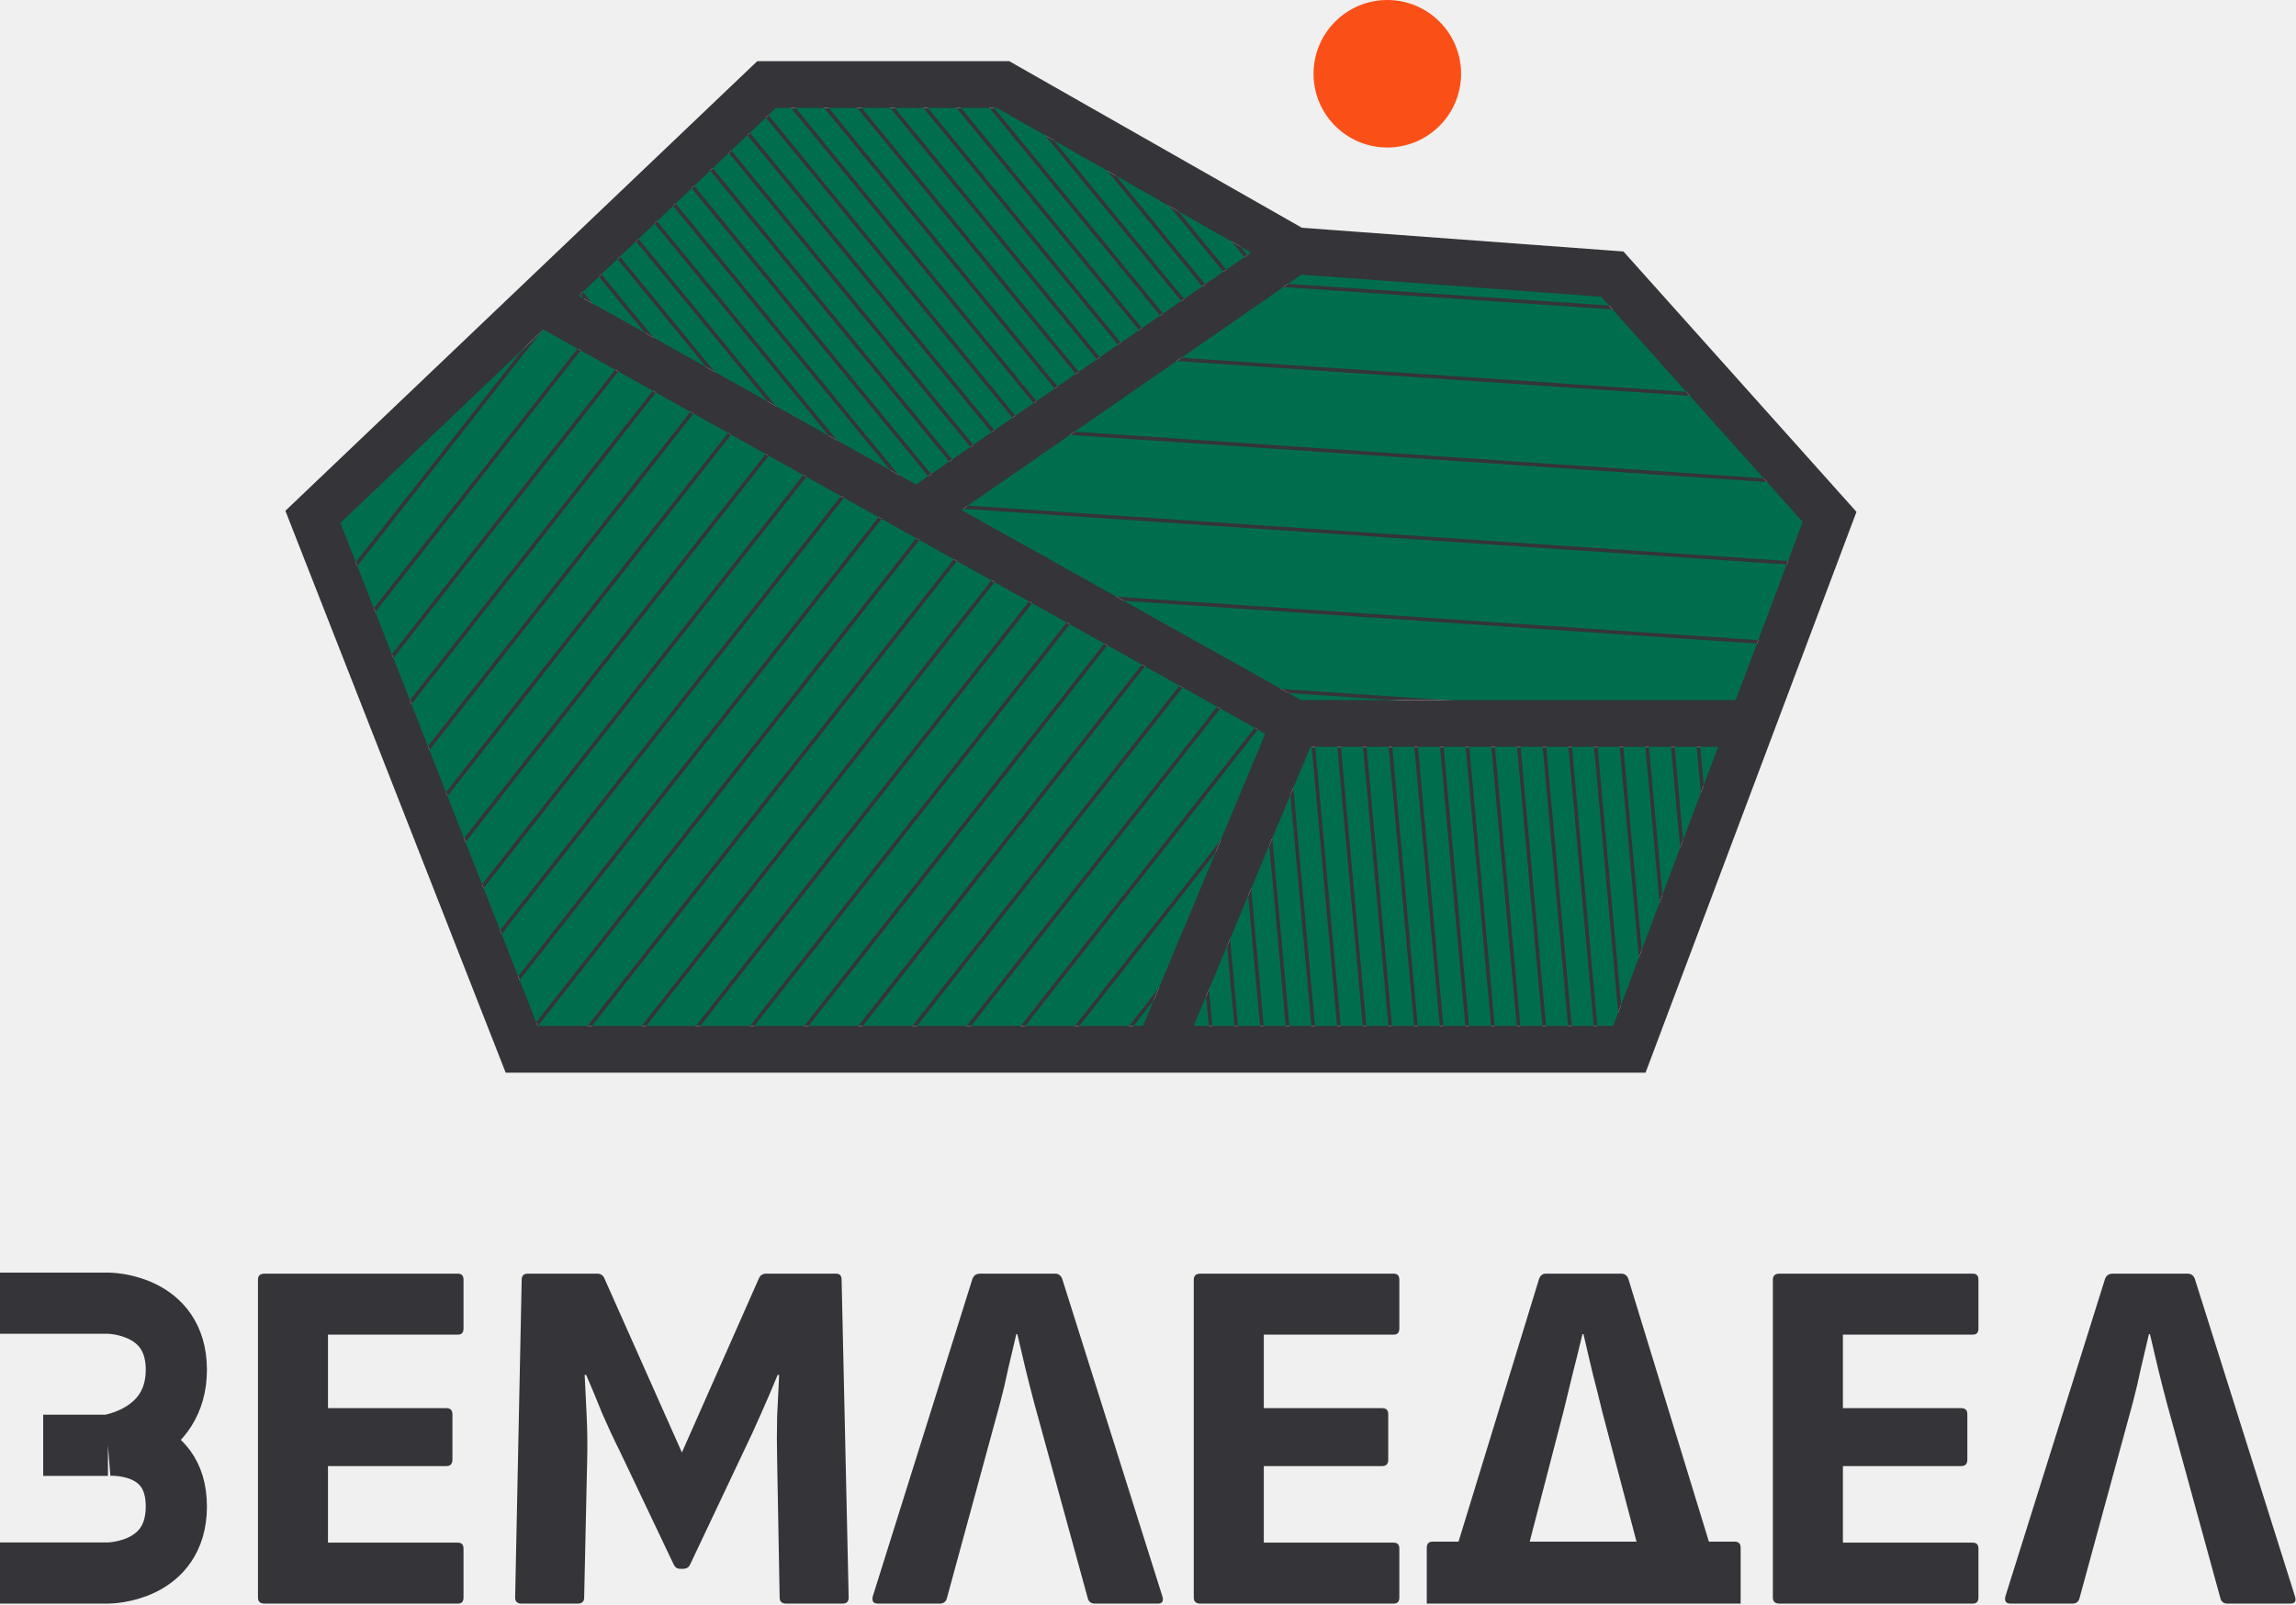
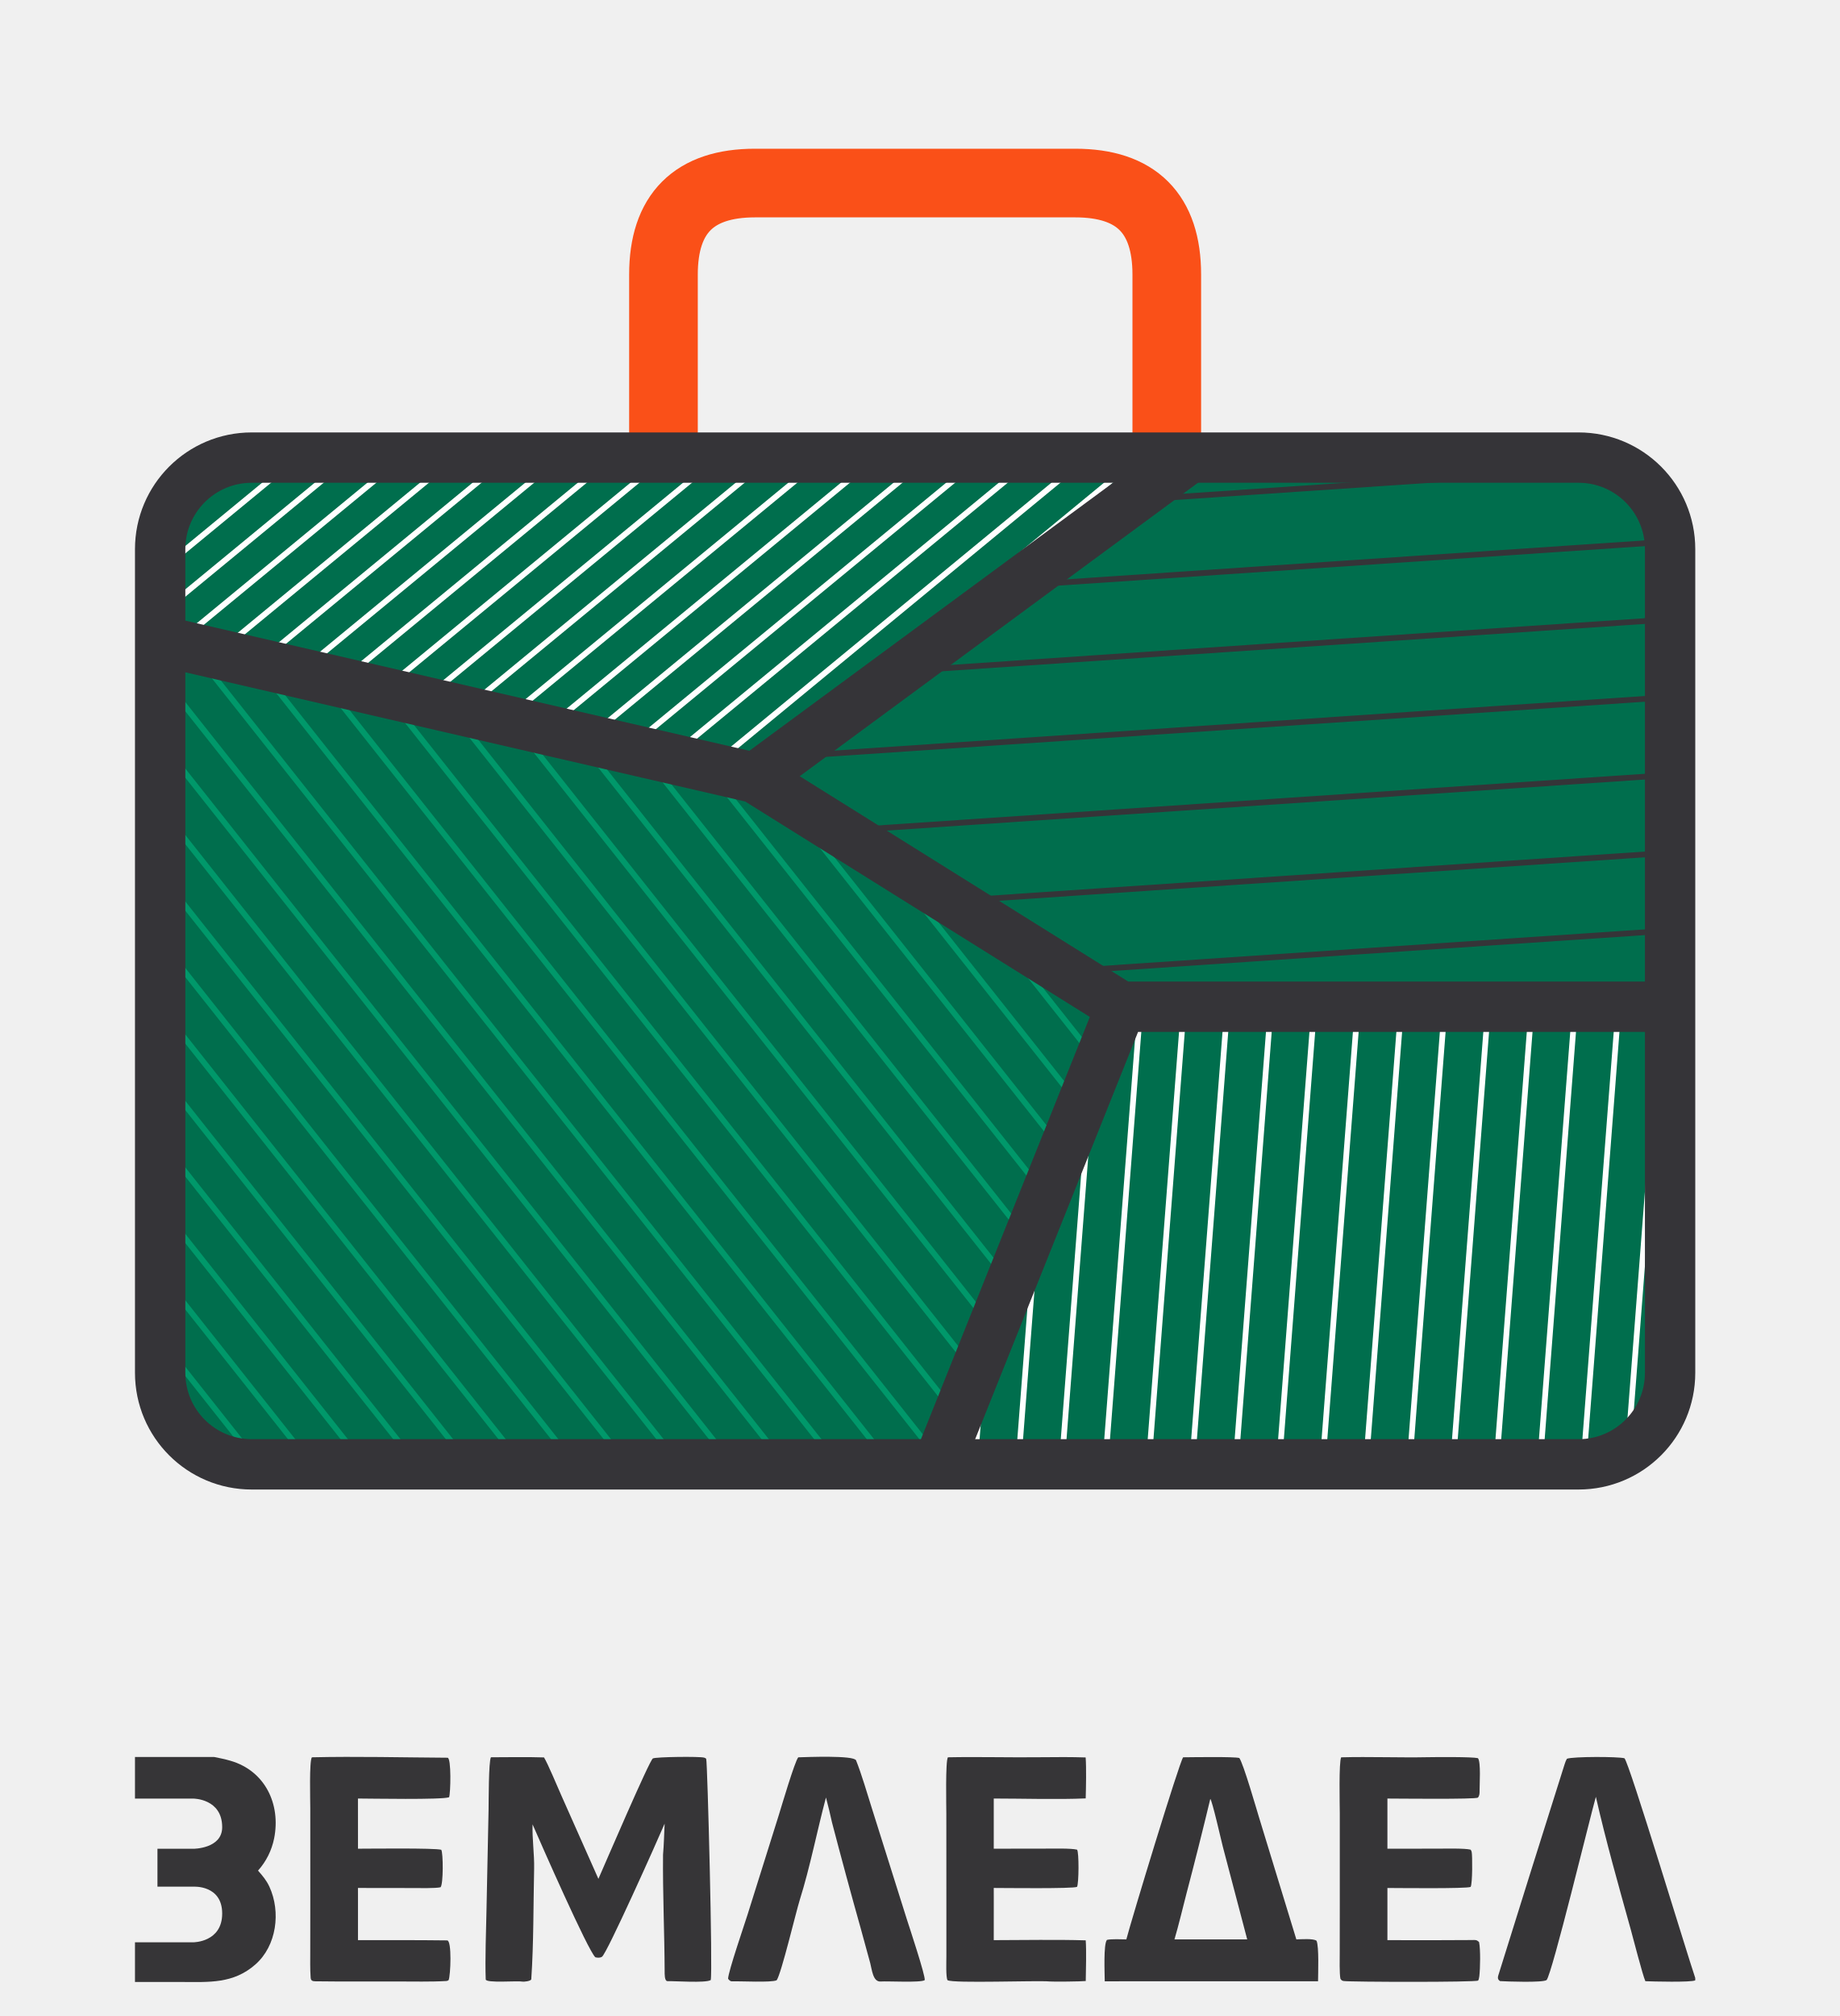
- <svg xmlns="http://www.w3.org/2000/svg" width="638" height="446" viewBox="0 0 638 446" fill="none">
-   <path d="M450.504 354C451.437 354 452.091 354.467 452.464 355.4L474.857 428.48H482.004C483.124 428.481 483.684 429.04 483.684 430.16V445.7H396.464V430.16C396.464 429.04 397.024 428.48 398.144 428.48H405.29L427.684 355.4C428.057 354.467 428.664 354 429.504 354H450.504ZM127.26 354C128.286 354 128.8 354.561 128.8 355.681V369.26C128.8 370.38 128.286 370.94 127.26 370.94H91.14V391.38H124.04C125.16 391.38 125.72 391.941 125.72 393.061V405.66C125.72 406.873 125.16 407.48 124.04 407.48H91.14V428.76H127.26C128.286 428.76 128.8 429.32 128.8 430.44V444.021C128.8 445.14 128.286 445.7 127.26 445.7H73.5C72.287 445.7 71.68 445.14 71.68 444.021V355.681C71.68 354.561 72.287 354 73.5 354H127.26ZM165.965 354C166.898 354 167.551 354.42 167.925 355.26L189.484 403.7L210.904 355.26C211.278 354.42 211.931 354 212.864 354H232.324C233.351 354 233.864 354.561 233.864 355.681L235.824 444.021C235.824 445.14 235.264 445.7 234.145 445.7H218.465C217.252 445.7 216.645 445.14 216.645 444.021L215.944 405.66C215.851 401.647 215.851 397.633 215.944 393.62C216.131 389.607 216.318 385.78 216.505 382.141H216.085C214.685 385.594 213.145 389.187 211.465 392.92C209.878 396.56 208.244 400.107 206.564 403.561L191.725 434.92C191.351 435.667 190.698 436.04 189.765 436.04H189.064C188.224 436.04 187.617 435.667 187.244 434.92L172.265 403.42C170.585 400.06 168.951 396.56 167.364 392.92C165.871 389.187 164.378 385.594 162.885 382.141H162.465C162.652 385.78 162.838 389.607 163.024 393.62C163.211 397.633 163.257 401.601 163.164 405.521L162.324 444.021C162.324 445.14 161.718 445.7 160.505 445.7H144.965C143.752 445.7 143.145 445.14 143.145 444.021L144.965 355.681C144.965 354.561 145.525 354 146.645 354H165.965ZM293.188 354C294.122 354 294.775 354.467 295.148 355.4L323.009 443.74C323.382 445.047 322.961 445.7 321.748 445.7H304.248C303.222 445.7 302.568 445.233 302.288 444.3L287.309 389.7C286.469 386.527 285.675 383.4 284.929 380.32C284.182 377.147 283.435 373.973 282.688 370.8H282.408C281.662 373.973 280.915 377.147 280.168 380.32C279.515 383.493 278.769 386.667 277.929 389.84L263.089 444.3C262.809 445.233 262.155 445.7 261.129 445.7H243.908C242.695 445.7 242.229 445.047 242.509 443.74L270.229 355.4C270.602 354.467 271.302 354 272.328 354H293.188ZM387.299 354C388.325 354 388.839 354.561 388.839 355.681V369.26C388.839 370.38 388.325 370.94 387.299 370.94H351.179V391.38H384.079C385.199 391.38 385.759 391.941 385.759 393.061V405.66C385.759 406.873 385.199 407.48 384.079 407.48H351.179V428.76H387.299C388.325 428.76 388.839 429.32 388.839 430.44V444.021C388.839 445.14 388.325 445.7 387.299 445.7H333.539C332.326 445.7 331.719 445.14 331.719 444.021V355.681C331.719 354.561 332.326 354 333.539 354H387.299ZM548.217 354C549.243 354 549.757 354.561 549.757 355.681V369.26C549.757 370.38 549.243 370.94 548.217 370.94H512.097V391.38H544.997C546.117 391.38 546.677 391.941 546.677 393.061V405.66C546.677 406.873 546.117 407.48 544.997 407.48H512.097V428.76H548.217C549.243 428.76 549.757 429.32 549.757 430.44V444.021C549.757 445.14 549.243 445.7 548.217 445.7H494.457C493.244 445.7 492.637 445.14 492.637 444.021V355.681C492.637 354.561 493.244 354 494.457 354H548.217ZM607.915 354C608.848 354 609.502 354.467 609.875 355.4L637.735 443.74C638.109 445.047 637.688 445.7 636.475 445.7H618.975C617.948 445.7 617.295 445.233 617.015 444.3L602.035 389.7C601.195 386.527 600.402 383.4 599.655 380.32C598.909 377.147 598.162 373.973 597.415 370.8H597.135C596.388 373.973 595.641 377.147 594.895 380.32C594.241 383.493 593.495 386.667 592.655 389.84L577.815 444.3C577.535 445.233 576.882 445.7 575.855 445.7H558.635C557.422 445.7 556.955 445.047 557.235 443.74L584.955 355.4C585.328 354.467 586.028 354 587.055 354H607.915ZM439.724 370.8C438.884 374.346 437.997 377.94 437.063 381.58C436.223 385.127 435.337 388.767 434.403 392.5L425.067 428.48H454.748L445.184 392.22C444.344 388.673 443.457 385.127 442.523 381.58C441.683 377.94 440.844 374.346 440.004 370.8H439.724Z" fill="#353438" />
-   <path d="M0 362.2H30C30 362.2 49 362.2 49 380.7C49 399.2 30 401.7 30 401.7M30 401.7H12M30 401.7C30 401.7 49 400.2 49 418.7C49 437.2 30 437.2 30 437.2H0" stroke="#353438" stroke-width="17" />
-   <path d="M448.02 76.182L508.398 143.662L486.809 201.08L452.756 291.646H321.939H144.951L86.941 143.662L149.982 83.581L213.023 23.5H278.728L359.822 69.671L448.02 76.182Z" fill="#353438" />
-   <path d="M359.822 69.671L448.02 76.182L508.398 143.662L486.809 201.08M359.822 69.671L278.728 23.5H213.023L149.982 83.581M359.822 69.671L254.902 142.331M321.939 291.646H144.951L86.941 143.662L149.982 83.581M321.939 291.646H452.756L486.809 201.08M321.939 291.646L359.822 201.08M359.822 201.08H486.809M359.822 201.08L254.902 142.331M149.982 83.581L254.902 142.331" stroke="white" stroke-width="13" />
-   <path d="M256.123 140.149L260.186 142.424L143.066 291.693L143.853 292.311L261.068 142.918L270.641 148.277L156.189 294.146H143.244L142.622 292.558L137.954 280.649L250.614 137.064L256.123 140.149ZM281.096 154.132L171.238 294.146H157.461L271.523 148.772L281.096 154.132ZM291.55 159.985L186.286 294.146H172.51L281.979 154.626L291.55 159.985ZM302.004 165.839L201.333 294.146H187.557L292.433 160.479L302.004 165.839ZM312.46 171.693L216.381 294.146H202.604L302.888 166.334L312.46 171.693ZM322.914 177.548L231.43 294.146H217.653L313.343 172.188L322.914 177.548ZM333.368 183.401L246.478 294.146H232.7L323.797 178.042L333.368 183.401ZM343.823 189.256L261.524 294.146H247.748L334.251 183.896L343.823 189.256ZM354.277 195.109L276.572 294.146H262.796L344.707 189.75L354.277 195.109ZM361.043 198.898L362.988 199.987L362.128 202.045L360.121 206.841L291.62 294.146H277.844L355.161 195.604L361.043 198.898ZM342.938 247.92L306.669 294.146H292.892L358.671 210.309L342.938 247.92ZM324.244 292.61L323.602 294.146H307.939L341.486 251.389L324.244 292.61ZM249.731 136.569L137.53 279.57L132.94 267.86L240.159 131.21L249.731 136.569ZM239.276 130.715L132.517 266.78L127.927 255.071L229.705 125.355L239.276 130.715ZM228.822 124.861L127.504 253.992L122.914 242.283L219.251 119.502L228.822 124.861ZM218.367 119.007L122.49 241.203L117.9 229.494L208.796 113.647L218.367 119.007ZM207.913 113.153L117.477 228.414L112.887 216.705L198.342 107.794L207.913 113.153ZM197.458 107.3L112.463 215.625L107.874 203.917L187.887 101.94L197.458 107.3ZM187.004 101.445L107.45 202.836L102.86 191.127L177.432 96.086L187.004 101.445ZM176.549 95.592L102.438 190.046L97.848 178.338L166.978 90.232L176.549 95.592ZM166.095 89.737L97.424 177.258L92.834 165.548L156.522 84.378L166.095 89.737ZM151.203 81.399L155.64 83.884L92.411 164.468L87.821 152.759L129.476 99.67L148.257 81.772L149.593 80.498L151.203 81.399ZM87.397 151.679L84.613 144.574L84 143.011L85.216 141.853L124.438 104.471L87.397 151.679Z" fill="#006E4D" />
-   <path d="M257.784 143.375L256.325 144.386L255.042 145.274L253.68 144.512L248.382 141.545L176.87 54.499L181.3 50.276L257.784 143.375ZM263.643 139.316L258.608 142.804L182.025 49.585L186.455 45.362L263.643 139.316ZM245.984 140.202L231.357 132.012L171.714 59.413L176.144 55.19L245.984 140.202ZM269.502 135.259L264.468 138.745L187.181 44.671L191.61 40.449L269.502 135.259ZM275.361 131.2L270.326 134.688L192.337 39.757L196.768 35.534L275.361 131.2ZM228.96 130.67L214.332 122.479L166.558 64.328L170.988 60.105L228.96 130.67ZM281.22 127.142L276.186 130.629L197.493 34.843L201.923 30.621L281.22 127.142ZM287.079 123.084L282.044 126.571L202.649 29.93L207.08 25.708L287.079 123.084ZM292.938 119.025L287.903 122.513L207.806 25.017L211.298 21.69L212.021 21H212.404L292.938 119.025ZM211.936 121.137L197.308 112.946L161.402 69.242L165.832 65.019L211.936 121.137ZM298.797 114.968L293.763 118.455L213.699 21H221.599L298.797 114.968ZM304.655 110.91L299.622 114.396L222.893 21H230.79L304.655 110.91ZM194.911 111.604L180.284 103.414L156.247 74.156L160.677 69.934L194.911 111.604ZM310.516 106.853L305.481 110.339L232.085 21H239.983L310.516 106.853ZM316.374 102.795L311.34 106.281L241.277 21H249.178L316.374 102.795ZM322.233 98.736L317.199 102.223L250.472 21H258.369L322.233 98.736ZM177.888 102.072L148.76 85.763L145.805 84.107L148.257 81.772L155.521 74.848L177.888 102.072ZM328.093 94.679L323.058 98.165L259.663 21H267.562L328.093 94.679ZM333.952 90.621L328.918 94.107L268.856 21H276.755L333.952 90.621ZM279.964 21.327L291.712 28.016L339.812 86.564L334.777 90.05L278.049 21H279.389L279.964 21.327ZM308.982 37.849L345.671 82.506L340.637 85.992L294.143 29.399L308.982 37.849ZM326.255 47.682L351.531 78.449L346.496 81.936L311.414 39.232L326.255 47.682ZM361.059 67.498L364.512 69.464L361.245 71.726L352.356 77.878L328.687 49.066L361.059 67.498Z" fill="#006E4D" />
-   <path d="M489.318 201.505L489.148 201.959L488.539 203.58H359.169L358.6 203.261L337.072 191.207L489.318 201.505ZM497.584 179.52L489.686 200.528L335.036 190.066L291.278 165.564L497.584 179.52ZM505.851 157.534L497.952 178.542L289.241 164.423L253.68 144.511L250.186 142.555L253.233 140.445L505.851 157.534ZM503.872 134.855L510.26 141.995L511.27 143.124L510.737 144.542L506.218 156.557L254.55 139.533L282.89 119.906L503.872 134.855ZM482.401 110.858L502.917 133.789L284.208 118.994L312.545 99.368L482.401 110.858ZM460.929 86.861L481.446 109.791L313.865 98.455L342.204 78.83L460.929 86.861ZM360.006 67.177L448.204 73.688L449.21 73.763L449.883 74.515L459.974 85.793L343.523 77.915L358.399 67.615L359.125 67.112L360.006 67.177Z" fill="#006E4D" />
-   <path d="M322.434 294.145H318.183L319.632 290.68L321.673 285.801L322.434 294.145ZM329.567 294.145H323.438L322.498 283.829L327.53 271.798L329.567 294.145ZM336.699 294.145H330.571L328.355 269.826L333.386 257.796L336.699 294.145ZM343.832 294.145H337.703L334.211 255.825L339.244 243.795L343.832 294.145ZM350.964 294.145H344.835L340.068 241.824L345.1 229.792L350.964 294.145ZM358.096 294.145H351.969L345.925 227.821L350.958 215.791L358.096 294.145ZM365.229 294.145H359.101L351.782 213.821L356.814 201.791L365.229 294.145ZM372.362 294.145H366.233L357.639 199.82L358.159 198.58H363.655L372.362 294.145ZM379.495 294.145H373.367L364.66 198.58H370.788L379.495 294.145ZM386.627 294.145H380.499L371.792 198.58H377.919L386.627 294.145ZM393.76 294.145H387.631L378.924 198.58H385.053L393.76 294.145ZM400.892 294.145H394.764L386.057 198.58H392.185L400.892 294.145ZM408.025 294.145H401.896L393.189 198.58H399.318L408.025 294.145ZM415.158 294.145H409.03L400.322 198.58H406.451L415.158 294.145ZM422.291 294.145H416.163L407.455 198.58H413.583L422.291 294.145ZM429.423 294.145H423.294L414.587 198.58H420.715L429.423 294.145ZM436.556 294.145H430.427L421.72 198.58H427.848L436.556 294.145ZM443.688 294.145H437.56L428.853 198.58H434.981L443.688 294.145ZM450.821 294.145H444.692L435.986 198.58H442.114L450.821 294.145ZM457.277 286.725L455.096 292.525L454.487 294.145H451.825L443.118 198.58H449.247L457.277 286.725ZM463.018 271.451L458.084 284.575L450.25 198.58H456.379L463.018 271.451ZM468.759 256.182L463.827 269.302L457.383 198.58H463.511L468.759 256.182ZM474.5 240.914L469.568 254.033L464.516 198.58H470.644L474.5 240.914ZM480.243 225.641L475.308 238.764L471.648 198.58H477.777L480.243 225.641ZM485.983 210.375L481.05 223.493L478.782 198.58H484.909L485.983 210.375ZM489.149 201.96L486.792 208.225L485.914 198.58H490.419L489.149 201.96Z" fill="#006E4D" />
-   <path d="M359.822 69.671L448.02 76.182L508.398 143.662L486.809 201.08M359.822 69.671L278.728 23.5H213.023L149.982 83.581M359.822 69.671L254.902 142.331M321.939 291.646H144.951L86.941 143.662L149.982 83.581M321.939 291.646H452.756L486.809 201.08M321.939 291.646L359.822 201.08M359.822 201.08H486.809M359.822 201.08L254.902 142.331M149.982 83.581L254.902 142.331" stroke="#353438" stroke-width="13" />
-   <circle cx="385.5" cy="20.5" r="20.5" fill="#FA5018" />
+ <svg xmlns="http://www.w3.org/2000/svg" width="73" height="80" viewBox="0 0 73 80" fill="none">
+   <g id="Ð§ÐµÐ¼Ð¾Ð´Ð°Ð½ / ÐÐµÐ¼Ð»ÐµÐ´ÐµÐ»">
+     <g id="Theme=light, Layout=bottom">
+       <g id="Ð§ÐµÐ¼Ð¾Ð´Ð°Ð½" clip-path="url(#clip0_0_1)">
+         <path id="Orange-handle" d="M26.331 18.159V10.896C26.331 8.474 27.541 7.264 29.962 7.264H42.674C45.095 7.264 46.306 8.474 46.306 10.896V18.159" stroke="#FA5018" stroke-width="2.724" stroke-linejoin="round" />
+         <path id="Green-body" d="M62.649 18.159H9.988C7.982 18.159 6.356 19.785 6.356 21.791V54.477C6.356 56.483 7.982 58.109 9.988 58.109H62.649C64.655 58.109 66.281 56.483 66.281 54.477V21.791C66.281 19.785 64.655 18.159 62.649 18.159Z" fill="#006E4D" />
+         <g id="Ð¡ÐµÑÐºÐ° Ð¿Ð¾Ð»ÐµÐ¹ / ÐºÐ°Ðº Ð² Ð»Ð¾Ð³Ð¾ÑÐ¸Ð¿Ðµ">
+           <g id="Clip path group">
+             <mask id="mask0_0_1" style="mask-type:luminance" maskUnits="userSpaceOnUse" x="6" y="18" width="61" height="41">
+               <g id="body-grid">
+                 <path id="Vector" d="M62.649 18.159H9.988C7.982 18.159 6.356 19.785 6.356 21.791V54.477C6.356 56.483 7.982 58.109 9.988 58.109H62.649C64.655 58.109 66.281 56.483 66.281 54.477V21.791C66.281 19.785 64.655 18.159 62.649 18.159Z" fill="white" />
+               </g>
+             </mask>
+             <g mask="url(#mask0_0_1)">
+               <g id="Group">
+                 <g id="Clip path group_2">
+                   <mask id="mask1_0_1" style="mask-type:luminance" maskUnits="userSpaceOnUse" x="6" y="25" width="39" height="34">
+                     <g id="left-bottom">
+                       <path id="Vector_2" d="M6.356 25.423L29.962 30.871L44.49 39.95L37.226 58.109H6.356V25.423Z" fill="white" />
+                     </g>
+                   </mask>
+                   <g mask="url(#mask1_0_1)">
+                     <g id="ÐÐµÐ»ÑÐ½Ð°Ñ-Ð´Ð¸Ð°Ð³Ð¾Ð½Ð°Ð»ÑÐ½Ð°Ñ-ÑÐµÑÐºÐ°">
+                       <path id="Vector_3" d="M-26.966 16.343L7.536 59.925" stroke="#00986A" stroke-width="0.227" />
+                       <path id="Vector_4" d="M-24.878 16.343L9.624 59.925" stroke="#00986A" stroke-width="0.227" />
+                       <path id="Vector_5" d="M-22.79 16.343L11.713 59.925" stroke="#00986A" stroke-width="0.227" />
+                       <path id="Vector_6" d="M-20.701 16.343L13.801 59.925" stroke="#00986A" stroke-width="0.227" />
+                       <path id="Vector_7" d="M-18.613 16.343L15.889 59.925" stroke="#00986A" stroke-width="0.227" />
+                       <path id="Vector_8" d="M-16.525 16.343L17.977 59.925" stroke="#00986A" stroke-width="0.227" />
+                       <path id="Vector_9" d="M-14.437 16.343L20.066 59.925" stroke="#00986A" stroke-width="0.227" />
+                       <path id="Vector_10" d="M-12.348 16.343L22.154 59.925" stroke="#00986A" stroke-width="0.227" />
+                       <path id="Vector_11" d="M-10.26 16.343L24.242 59.925" stroke="#00986A" stroke-width="0.227" />
+                       <path id="Vector_12" d="M-8.172 16.343L26.331 59.925" stroke="#00986A" stroke-width="0.227" />
+                       <path id="Vector_13" d="M-6.083 16.343L28.419 59.925" stroke="#00986A" stroke-width="0.227" />
+                       <path id="Vector_14" d="M-3.995 16.343L30.507 59.925" stroke="#00986A" stroke-width="0.227" />
+                       <path id="Vector_15" d="M-1.907 16.343L32.596 59.925" stroke="#00986A" stroke-width="0.227" />
+                       <path id="Vector_16" d="M0.182 16.343L34.684 59.925" stroke="#00986A" stroke-width="0.227" />
+                       <path id="Vector_17" d="M2.27 16.343L36.772 59.925" stroke="#00986A" stroke-width="0.227" />
+                       <path id="Vector_18" d="M4.358 16.343L38.86 59.925" stroke="#00986A" stroke-width="0.227" />
+                       <path id="Vector_19" d="M6.446 16.343L40.949 59.925" stroke="#00986A" stroke-width="0.227" />
+                       <path id="Vector_20" d="M8.535 16.343L43.037 59.925" stroke="#00986A" stroke-width="0.227" />
+                       <path id="Vector_21" d="M10.623 16.343L45.125 59.925" stroke="#00986A" stroke-width="0.227" />
+                       <path id="Vector_22" d="M12.711 16.343L47.214 59.925" stroke="#00986A" stroke-width="0.227" />
+                       <path id="Vector_23" d="M14.8 16.343L49.302 59.925" stroke="#00986A" stroke-width="0.227" />
+                       <path id="Vector_24" d="M16.888 16.343L51.39 59.925" stroke="#00986A" stroke-width="0.227" />
+                       <path id="Vector_25" d="M18.976 16.343L53.478 59.925" stroke="#00986A" stroke-width="0.227" />
+                       <path id="Vector_26" d="M21.065 16.343L55.567 59.925" stroke="#00986A" stroke-width="0.227" />
+                       <path id="Vector_27" d="M23.153 16.343L57.655 59.925" stroke="#00986A" stroke-width="0.227" />
+                       <path id="Vector_28" d="M25.241 16.343L59.743 59.925" stroke="#00986A" stroke-width="0.227" />
+                       <path id="Vector_29" d="M27.329 16.343L61.832 59.925" stroke="#00986A" stroke-width="0.227" />
+                       <path id="Vector_30" d="M29.418 16.343L63.92 59.925" stroke="#00986A" stroke-width="0.227" />
+                       <path id="Vector_31" d="M31.506 16.343L66.008 59.925" stroke="#00986A" stroke-width="0.227" />
+                       <path id="Vector_32" d="M33.594 16.343L68.097 59.925" stroke="#00986A" stroke-width="0.227" />
+                       <path id="Vector_33" d="M35.683 16.343L70.185 59.925" stroke="#00986A" stroke-width="0.227" />
+                       <path id="Vector_34" d="M37.771 16.343L72.273 59.925" stroke="#00986A" stroke-width="0.227" />
+                       <path id="Vector_35" d="M39.859 16.343L74.362 59.925" stroke="#00986A" stroke-width="0.227" />
+                       <path id="Vector_36" d="M41.947 16.343L76.45 59.925" stroke="#00986A" stroke-width="0.227" />
+                       <path id="Vector_37" d="M44.036 16.343L78.538 59.925" stroke="#00986A" stroke-width="0.227" />
+                     </g>
+                   </g>
+                 </g>
+                 <g id="Clip path group_3">
+                   <mask id="mask2_0_1" style="mask-type:luminance" maskUnits="userSpaceOnUse" x="6" y="18" width="42" height="13">
+                     <g id="left-top">
+                       <path id="Vector_38" d="M6.356 18.159H47.214L29.962 30.87L6.356 25.423V18.159Z" fill="white" />
+                     </g>
+                   </mask>
+                   <g mask="url(#mask2_0_1)">
+                     <g id="ÐÐµÑÑ+ Ð½ÑÑ-Ð´Ð¸Ð°Ð³Ð¾Ð½Ð°Ð»ÑÐ½Ð°Ñ-ÑÐµÑÐºÐ°">
+                       <path id="Vector_39" d="M-22.79 36.318L8.081 10.896" stroke="white" stroke-width="0.227" />
+                       <path id="Vector_40" d="M-20.701 36.318L10.169 10.896" stroke="white" stroke-width="0.227" />
+                       <path id="Vector_41" d="M-18.613 36.318L12.257 10.896" stroke="white" stroke-width="0.227" />
+                       <path id="Vector_42" d="M-16.525 36.318L14.346 10.896" stroke="white" stroke-width="0.227" />
+                       <path id="Vector_43" d="M-14.437 36.318L16.434 10.896" stroke="white" stroke-width="0.227" />
+                       <path id="Vector_44" d="M-12.348 36.318L18.522 10.896" stroke="white" stroke-width="0.227" />
+                       <path id="Vector_45" d="M-10.26 36.318L20.611 10.896" stroke="white" stroke-width="0.227" />
+                       <path id="Vector_46" d="M-8.172 36.318L22.699 10.896" stroke="white" stroke-width="0.227" />
+                       <path id="Vector_47" d="M-6.083 36.318L24.787 10.896" stroke="white" stroke-width="0.227" />
+                       <path id="Vector_48" d="M-3.995 36.318L26.875 10.896" stroke="white" stroke-width="0.227" />
+                       <path id="Vector_49" d="M-1.907 36.318L28.964 10.896" stroke="white" stroke-width="0.227" />
+                       <path id="Vector_50" d="M0.182 36.318L31.052 10.896" stroke="white" stroke-width="0.227" />
+                       <path id="Vector_51" d="M2.27 36.318L33.14 10.896" stroke="white" stroke-width="0.227" />
+                       <path id="Vector_52" d="M4.358 36.318L35.229 10.896" stroke="white" stroke-width="0.227" />
+                       <path id="Vector_53" d="M6.446 36.318L37.317 10.896" stroke="white" stroke-width="0.227" />
+                       <path id="Vector_54" d="M8.535 36.318L39.405 10.896" stroke="white" stroke-width="0.227" />
+                       <path id="Vector_55" d="M10.623 36.318L41.494 10.896" stroke="white" stroke-width="0.227" />
+                       <path id="Vector_56" d="M12.711 36.318L43.582 10.896" stroke="white" stroke-width="0.227" />
+                       <path id="Vector_57" d="M14.8 36.318L45.67 10.896" stroke="white" stroke-width="0.227" />
+                       <path id="Vector_58" d="M16.888 36.318L47.758 10.896" stroke="white" stroke-width="0.227" />
+                       <path id="Vector_59" d="M18.976 36.318L49.847 10.896" stroke="white" stroke-width="0.227" />
+                       <path id="Vector_60" d="M21.065 36.318L51.935 10.896" stroke="white" stroke-width="0.227" />
+                       <path id="Vector_61" d="M23.153 36.318L54.023 10.896" stroke="white" stroke-width="0.227" />
+                       <path id="Vector_62" d="M25.241 36.318L56.112 10.896" stroke="white" stroke-width="0.227" />
+                       <path id="Vector_63" d="M27.329 36.318L58.2 10.896" stroke="white" stroke-width="0.227" />
+                       <path id="Vector_64" d="M29.418 36.318L60.288 10.896" stroke="white" stroke-width="0.227" />
+                       <path id="Vector_65" d="M31.506 36.318L62.377 10.896" stroke="white" stroke-width="0.227" />
+                       <path id="Vector_66" d="M33.594 36.318L64.465 10.896" stroke="white" stroke-width="0.227" />
+                       <path id="Vector_67" d="M35.683 36.318L66.553 10.896" stroke="white" stroke-width="0.227" />
+                       <path id="Vector_68" d="M37.771 36.318L68.641 10.896" stroke="white" stroke-width="0.227" />
+                       <path id="Vector_69" d="M39.859 36.318L70.73 10.896" stroke="white" stroke-width="0.227" />
+                       <path id="Vector_70" d="M41.947 36.318L72.818 10.896" stroke="white" stroke-width="0.227" />
+                       <path id="Vector_71" d="M44.036 36.318L74.906 10.896" stroke="white" stroke-width="0.227" />
+                       <path id="Vector_72" d="M46.124 36.318L76.995 10.896" stroke="white" stroke-width="0.227" />
+                     </g>
+                   </g>
+                 </g>
+                 <g id="Clip path group_4">
+                   <mask id="mask3_0_1" style="mask-type:luminance" maskUnits="userSpaceOnUse" x="29" y="18" width="38" height="22">
+                     <g id="right-top">
+                       <path id="Vector_73" d="M47.214 18.159H66.281V39.95H44.49L29.962 30.87L47.214 18.159Z" fill="white" />
+                     </g>
+                   </mask>
+                   <g mask="url(#mask3_0_1)">
+                     <g id="ÐÐ¾ÑÐ¸Ð·Ð¾Ð½ÑÐ°Ð»ÑÐ½Ð°Ñ-ÑÐµÑÐºÐ°">
+                       <path id="Vector_74" d="M25.423 21.155L69.912 18.159" stroke="#353438" stroke-width="0.227" />
+                       <path id="Vector_75" d="M25.423 24.242L69.912 21.246" stroke="#353438" stroke-width="0.227" />
+                       <path id="Vector_76" d="M25.423 27.329L69.912 24.333" stroke="#353438" stroke-width="0.227" />
+                       <path id="Vector_77" d="M25.423 30.416L69.912 27.42" stroke="#353438" stroke-width="0.227" />
+                       <path id="Vector_78" d="M25.423 33.504L69.912 30.507" stroke="#353438" stroke-width="0.227" />
+                       <path id="Vector_79" d="M25.423 36.59L69.912 33.594" stroke="#353438" stroke-width="0.227" />
+                       <path id="Vector_80" d="M25.423 39.678L69.912 36.681" stroke="#353438" stroke-width="0.227" />
+                       <path id="Vector_81" d="M25.423 42.765L69.912 39.769" stroke="#353438" stroke-width="0.227" />
+                     </g>
+                   </g>
+                 </g>
+                 <g id="Clip path group_5">
+                   <mask id="mask4_0_1" style="mask-type:luminance" maskUnits="userSpaceOnUse" x="37" y="39" width="30" height="20">
+                     <g id="right-bottom">
+                       <path id="Vector_82" d="M44.49 39.95H66.281V58.109H37.226L44.49 39.95Z" fill="white" />
+                     </g>
+                   </mask>
+                   <g mask="url(#mask4_0_1)">
+                     <g id="ÐÐµÑÑÐ¸ÐºÐ°Ð»ÑÐ½Ð°Ñ-ÑÐµÑÐºÐ°">
+                       <path id="Vector_83" d="M38.497 38.134L36.681 61.741" stroke="white" stroke-width="0.227" />
+                       <path id="Vector_84" d="M40.222 38.134L38.407 61.741" stroke="white" stroke-width="0.227" />
+                       <path id="Vector_85" d="M41.947 38.134L40.132 61.741" stroke="white" stroke-width="0.227" />
+                       <path id="Vector_86" d="M43.673 38.134L41.857 61.741" stroke="white" stroke-width="0.227" />
+                       <path id="Vector_87" d="M45.398 38.134L43.582 61.741" stroke="white" stroke-width="0.227" />
+                       <path id="Vector_88" d="M47.123 38.134L45.307 61.741" stroke="white" stroke-width="0.227" />
+                       <path id="Vector_89" d="M48.848 38.134L47.032 61.741" stroke="white" stroke-width="0.227" />
+                       <path id="Vector_90" d="M50.573 38.134L48.757 61.741" stroke="white" stroke-width="0.227" />
+                       <path id="Vector_91" d="M52.298 38.134L50.482 61.741" stroke="white" stroke-width="0.227" />
+                       <path id="Vector_92" d="M54.023 38.134L52.207 61.741" stroke="white" stroke-width="0.227" />
+                       <path id="Vector_93" d="M55.748 38.134L53.933 61.741" stroke="white" stroke-width="0.227" />
+                       <path id="Vector_94" d="M57.474 38.134L55.658 61.741" stroke="white" stroke-width="0.227" />
+                       <path id="Vector_95" d="M59.199 38.134L57.383 61.741" stroke="white" stroke-width="0.227" />
+                       <path id="Vector_96" d="M60.924 38.134L59.108 61.741" stroke="white" stroke-width="0.227" />
+                       <path id="Vector_97" d="M62.649 38.134L60.833 61.741" stroke="white" stroke-width="0.227" />
+                       <path id="Vector_98" d="M64.374 38.134L62.558 61.741" stroke="white" stroke-width="0.227" />
+                       <path id="Vector_99" d="M66.099 38.134L64.283 61.741" stroke="white" stroke-width="0.227" />
+                       <path id="Vector_100" d="M67.824 38.134L66.008 61.741" stroke="white" stroke-width="0.227" />
+                     </g>
+                   </g>
+                 </g>
+               </g>
+             </g>
+           </g>
+         </g>
+         <g id="Clip path group_6">
+           <mask id="mask5_0_1" style="mask-type:luminance" maskUnits="userSpaceOnUse" x="6" y="18" width="61" height="41">
+             <g id="body">
+               <path id="Vector_101" d="M62.649 18.159H9.988C7.982 18.159 6.356 19.785 6.356 21.791V54.477C6.356 56.483 7.982 58.109 9.988 58.109H62.649C64.655 58.109 66.281 56.483 66.281 54.477V21.791C66.281 19.785 64.655 18.159 62.649 18.159Z" fill="white" />
+             </g>
+           </mask>
+           <g mask="url(#mask5_0_1)">
+             <g id="Group_2">
+               <path id="Field-boundaries" d="M6.356 25.423L29.962 30.87M29.962 30.87L44.49 39.95M29.962 30.87L47.214 18.159M44.49 39.95L37.226 58.109M44.49 39.95H66.281" stroke="#353438" stroke-width="1.998" stroke-linejoin="round" />
+             </g>
+           </g>
+         </g>
+         <path id="Body-outline" d="M62.649 18.159H9.988C7.982 18.159 6.356 19.785 6.356 21.791V54.477C6.356 56.483 7.982 58.109 9.988 58.109H62.649C64.655 58.109 66.281 56.483 66.281 54.477V21.791C66.281 19.785 64.655 18.159 62.649 18.159Z" stroke="#353438" stroke-width="1.998" />
+       </g>
+       <g id="ÐÐ°Ð´Ð¿Ð¸ÑÑ / ÐÐÐÐÐÐÐÐ" clip-path="url(#clip1_0_1)">
+         <path id="Vector_102" d="M8.497 69.721H5.357V71.373H7.677C7.677 71.373 8.818 71.373 8.818 72.508C8.818 73.364 7.677 73.364 7.677 73.364H6.249V74.868H7.677C7.677 74.868 8.818 74.791 8.818 75.933C8.818 77.075 7.677 77.075 7.677 77.075L5.357 77.075V78.649L7.214 78.65C8.299 78.652 9.259 78.727 10.136 77.955C10.981 77.212 11.152 75.867 10.691 74.868C10.574 74.616 10.421 74.434 10.24 74.231C10.564 73.869 10.785 73.426 10.88 72.949C11.148 71.6 10.525 70.271 9.148 69.872C8.929 69.808 8.721 69.766 8.497 69.721Z" fill="#363537" />
+         <path id="Vector_103" d="M63.335 71.302C63.113 72.073 61.599 78.33 61.379 78.574C61.224 78.683 59.792 78.631 59.532 78.615C59.401 78.532 59.451 78.43 59.493 78.294C60.353 75.539 61.214 72.784 62.087 70.034C62.114 69.95 62.142 69.866 62.188 69.791C62.44 69.701 64.206 69.703 64.469 69.772C64.655 69.932 66.945 77.517 67.279 78.49V78.585C67.12 78.671 65.572 78.63 65.3 78.619C65.194 78.392 64.806 76.875 64.716 76.554C64.231 74.809 63.737 73.068 63.335 71.302Z" fill="#363537" />
+         <path id="Vector_104" d="M23.749 74.558C23.987 74.019 25.774 69.85 25.911 69.779C26.032 69.716 27.779 69.694 27.948 69.748C27.979 69.758 28.012 69.769 28.027 69.799C28.076 69.895 28.293 78.297 28.206 78.575C28.202 78.577 28.199 78.578 28.196 78.58C27.969 78.695 26.802 78.61 26.494 78.617C26.367 78.62 26.379 78.324 26.378 78.229C26.371 76.686 26.299 75.139 26.314 73.596C26.348 73.22 26.359 72.751 26.377 72.367C26.101 73.016 24.085 77.527 23.891 77.649C23.809 77.699 23.717 77.69 23.628 77.67C23.34 77.419 21.455 73.132 21.136 72.395C21.116 72.968 21.211 73.583 21.198 74.157C21.165 75.613 21.182 77.09 21.085 78.538C21.079 78.618 20.784 78.648 20.719 78.635C20.545 78.594 19.283 78.705 19.277 78.548C19.247 77.76 19.292 76.575 19.307 75.817L19.39 71.813C19.396 71.502 19.389 69.893 19.484 69.733C20.167 69.732 20.912 69.716 21.59 69.739C21.739 69.978 22.134 70.926 22.279 71.251L23.749 74.558Z" fill="#363537" />
+         <path id="Subtract" fill-rule="evenodd" clip-rule="evenodd" d="M46.955 69.734C47.258 69.732 49.003 69.702 49.186 69.763C49.355 70.009 49.86 71.773 49.974 72.142L51.448 76.96C51.638 76.956 52.128 76.916 52.251 77.016C52.351 77.26 52.311 78.29 52.309 78.622L43.844 78.623C43.842 78.318 43.788 77.144 43.931 76.98C44.097 76.938 44.51 76.957 44.701 76.96C44.903 76.179 46.801 69.937 46.955 69.734ZM48.033 71.385C47.729 72.649 47.412 73.909 47.081 75.166C46.932 75.742 46.778 76.393 46.611 76.96H49.498L48.529 73.276C48.465 73.02 48.104 71.438 48.033 71.385Z" fill="#363537" />
+         <path id="Vector_105" d="M12.378 69.734C14.158 69.693 15.982 69.74 17.761 69.751C17.918 69.751 17.883 71.17 17.823 71.319C17.538 71.425 14.707 71.371 14.206 71.37L14.207 73.361C14.65 73.361 17.263 73.328 17.512 73.404C17.591 73.52 17.598 74.776 17.484 74.891C17.284 74.939 16.589 74.923 16.338 74.922L14.206 74.919L14.207 75.293L14.207 76.99C15.384 76.989 16.572 76.986 17.746 77C17.941 77.003 17.882 78.403 17.804 78.576C17.781 78.594 17.75 78.609 17.721 78.611C17.09 78.648 16.404 78.629 15.771 78.63C14.688 78.626 13.603 78.638 12.519 78.623C12.413 78.621 12.338 78.605 12.329 78.484C12.303 78.13 12.313 77.77 12.313 77.415L12.315 75.322L12.314 71.753C12.314 71.438 12.269 69.879 12.378 69.734Z" fill="#363537" />
+         <path id="Vector_106" d="M53.228 69.735C54.348 69.704 55.55 69.753 56.678 69.73C56.984 69.724 58.419 69.712 58.654 69.768C58.779 69.904 58.717 70.838 58.72 71.059C58.722 71.15 58.72 71.264 58.653 71.333C58.578 71.408 55.433 71.371 55.062 71.371V73.362L57.113 73.359C57.389 73.359 58.145 73.34 58.366 73.4C58.385 73.428 58.4 73.46 58.407 73.494C58.436 73.616 58.442 74.749 58.365 74.877C58.205 74.954 55.454 74.92 55.062 74.92L55.062 75.342L55.062 76.99C56.178 76.995 57.294 76.994 58.409 76.986C58.558 76.984 58.599 76.969 58.7 77.067C58.761 77.359 58.746 78.109 58.71 78.419C58.705 78.457 58.688 78.572 58.659 78.594C58.565 78.664 53.621 78.652 53.331 78.612C53.256 78.601 53.241 78.582 53.198 78.525C53.153 78.305 53.17 77.727 53.17 77.472L53.172 75.6L53.172 71.947C53.171 71.633 53.13 69.909 53.228 69.735Z" fill="#363537" />
+         <path id="Vector_107" d="M37.62 69.734C38.858 69.709 40.111 69.747 41.35 69.731C41.921 69.724 42.518 69.721 43.086 69.74C43.117 70.151 43.1 70.937 43.088 71.365C41.998 71.414 40.557 71.37 39.439 71.37V73.361L41.484 73.358C41.763 73.358 42.521 73.339 42.746 73.4C42.826 73.508 42.817 74.731 42.745 74.874C42.611 74.955 39.822 74.919 39.439 74.919L39.44 75.379L39.439 76.99C40.622 76.989 41.915 76.962 43.089 76.998C43.119 77.414 43.097 78.173 43.09 78.612C42.92 78.631 41.8 78.644 41.662 78.63C41.183 78.583 37.817 78.713 37.604 78.579C37.534 78.47 37.559 77.804 37.559 77.643L37.559 75.721L37.557 71.977C37.557 71.673 37.517 69.871 37.62 69.734Z" fill="#363537" />
+         <path id="Vector_108" d="M31.681 69.735C31.991 69.726 33.889 69.647 33.974 69.855C34.181 70.365 34.432 71.217 34.601 71.755L35.988 76.157C36.072 76.42 36.742 78.435 36.699 78.577C36.543 78.686 35.221 78.61 34.951 78.631C34.639 78.654 34.602 78.139 34.538 77.906L34.157 76.515C33.764 75.118 33.385 73.717 33.018 72.313C32.946 71.983 32.867 71.655 32.78 71.329C32.43 72.641 32.149 74.092 31.742 75.387C31.59 75.87 31.005 78.333 30.823 78.582C30.607 78.681 29.385 78.612 29.056 78.625C28.983 78.628 28.934 78.576 28.895 78.52C28.911 78.208 29.544 76.374 29.662 75.996L30.911 72.018C31.003 71.724 31.543 69.888 31.681 69.735Z" fill="#363537" />
+       </g>
+     </g>
+   </g>
+   <defs>
+     <clipPath id="clip0_0_1">
+       <rect width="72.636" height="65.373" fill="white" />
+     </clipPath>
+     <clipPath id="clip1_0_1">
+       <rect width="61.922" height="9.283" fill="white" transform="translate(5.35693 69.3701)" />
+     </clipPath>
+   </defs>
</svg>
